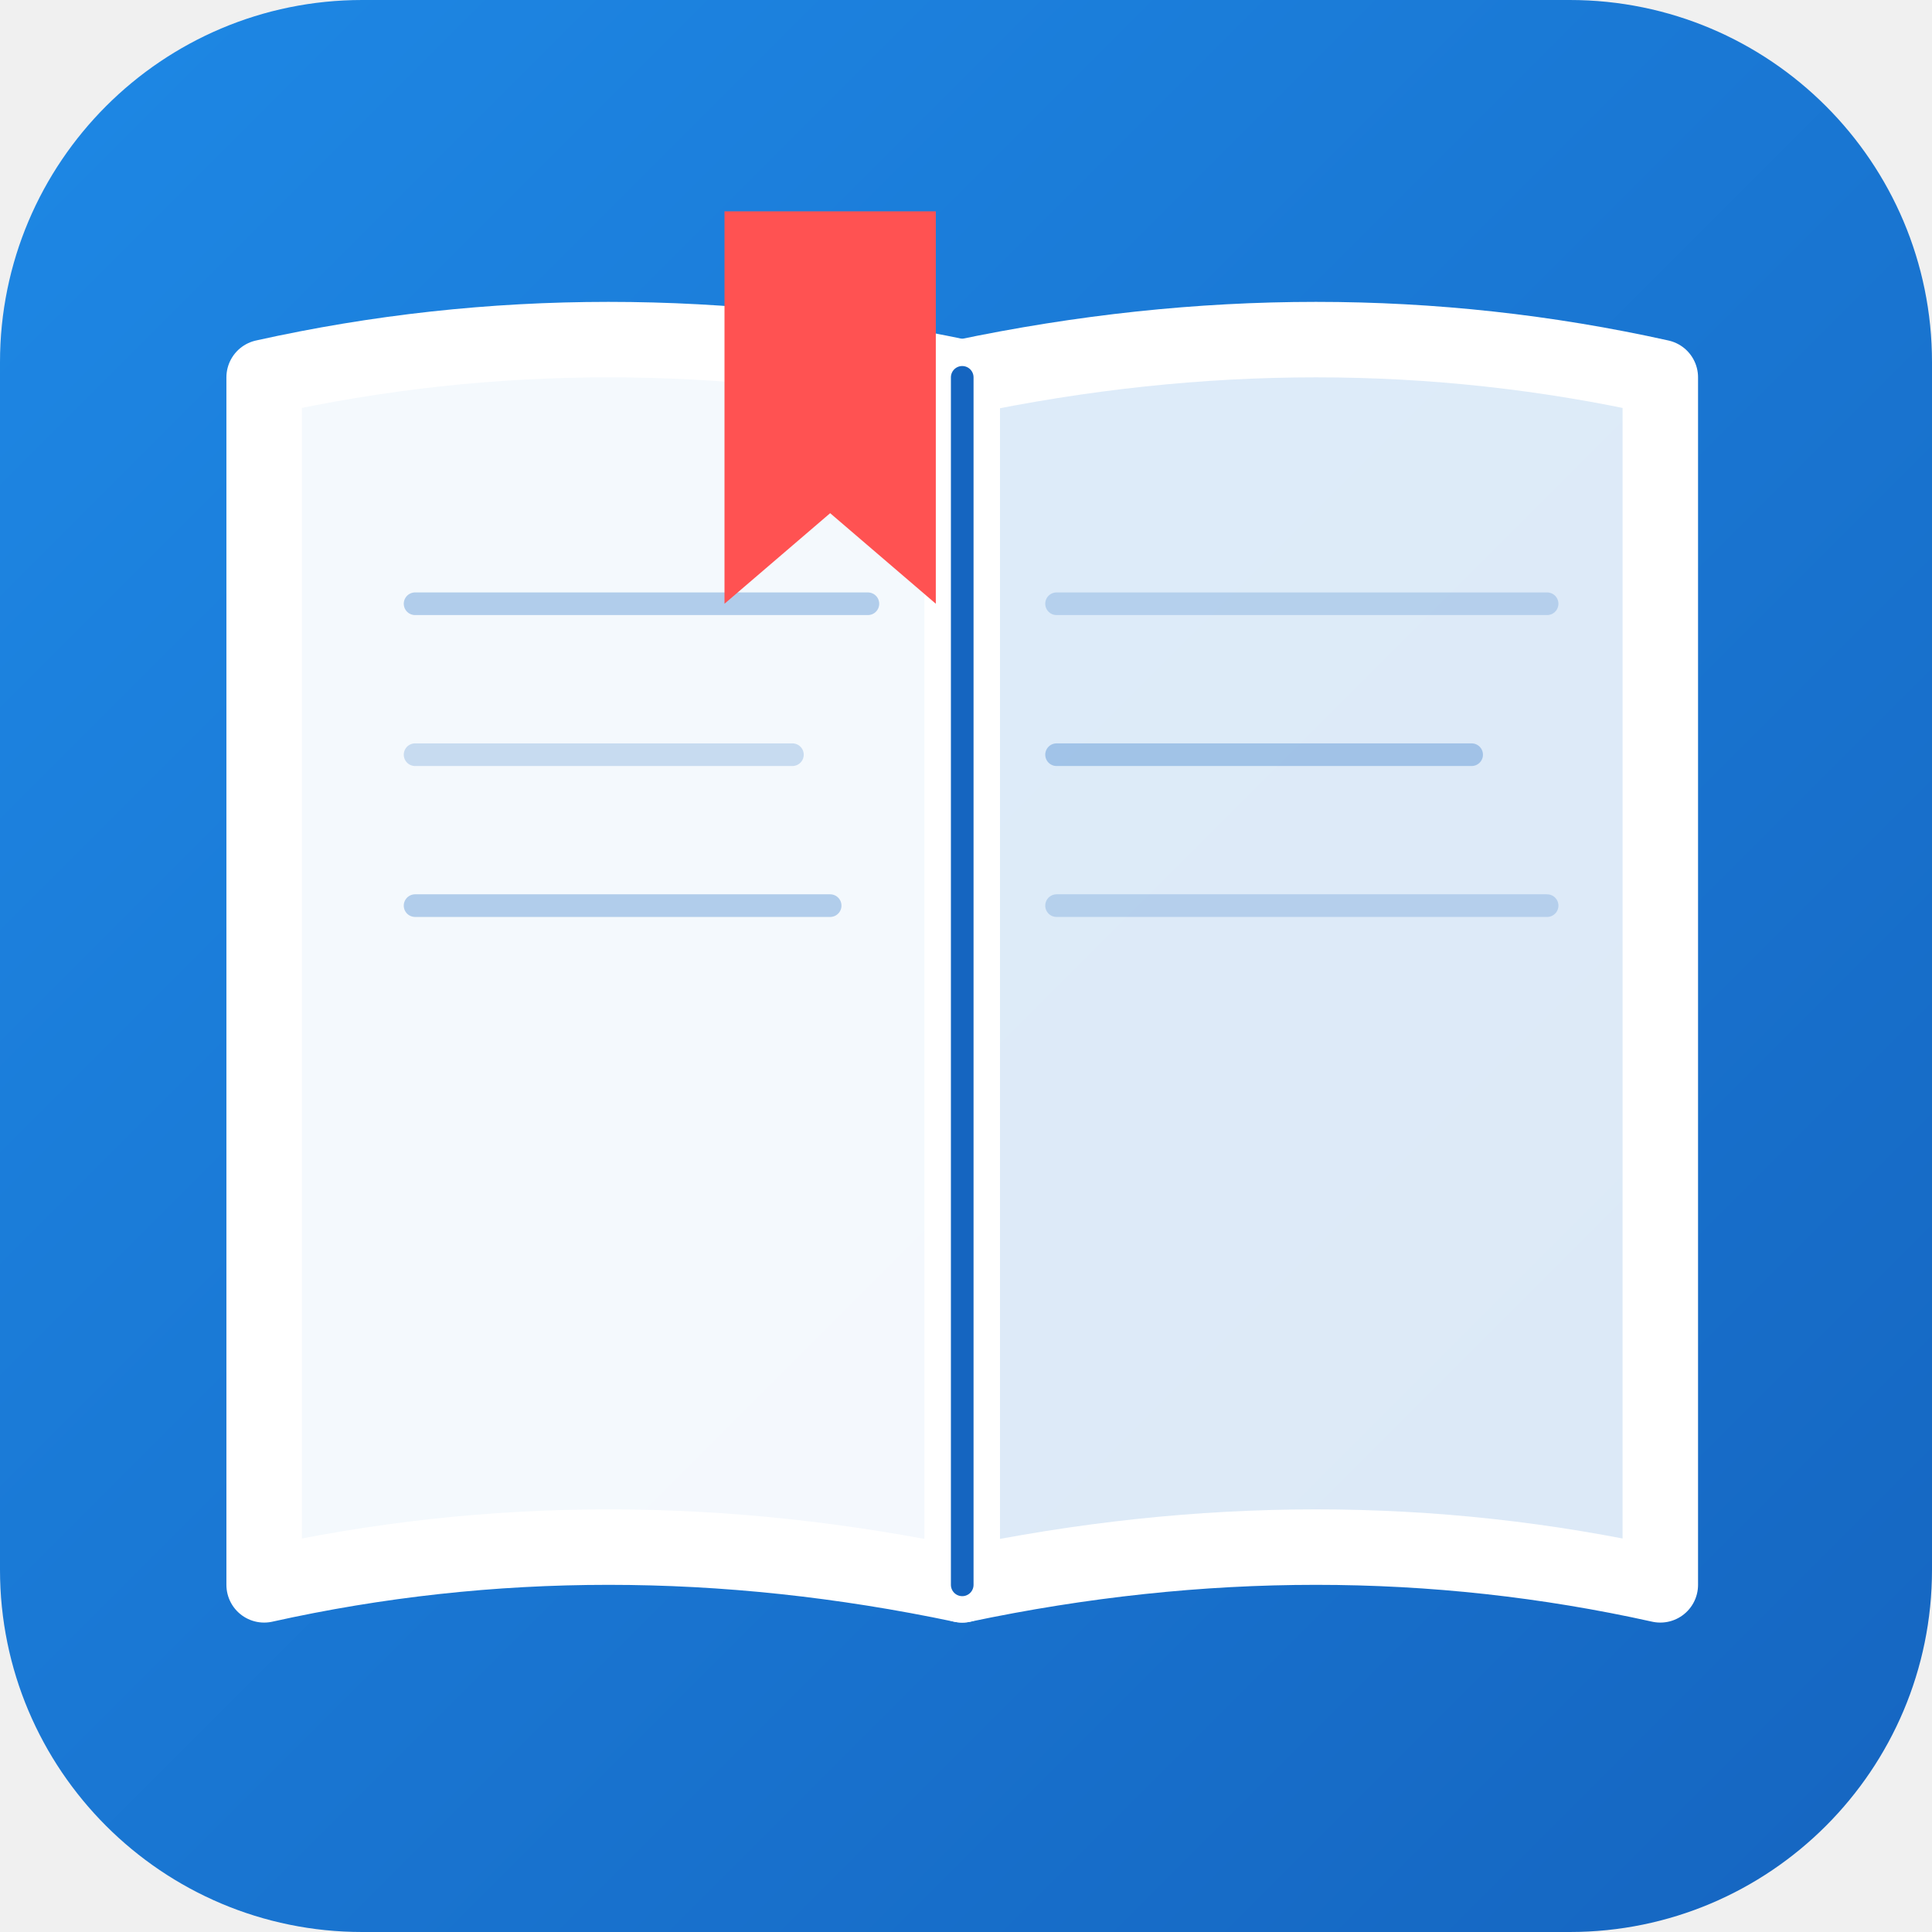
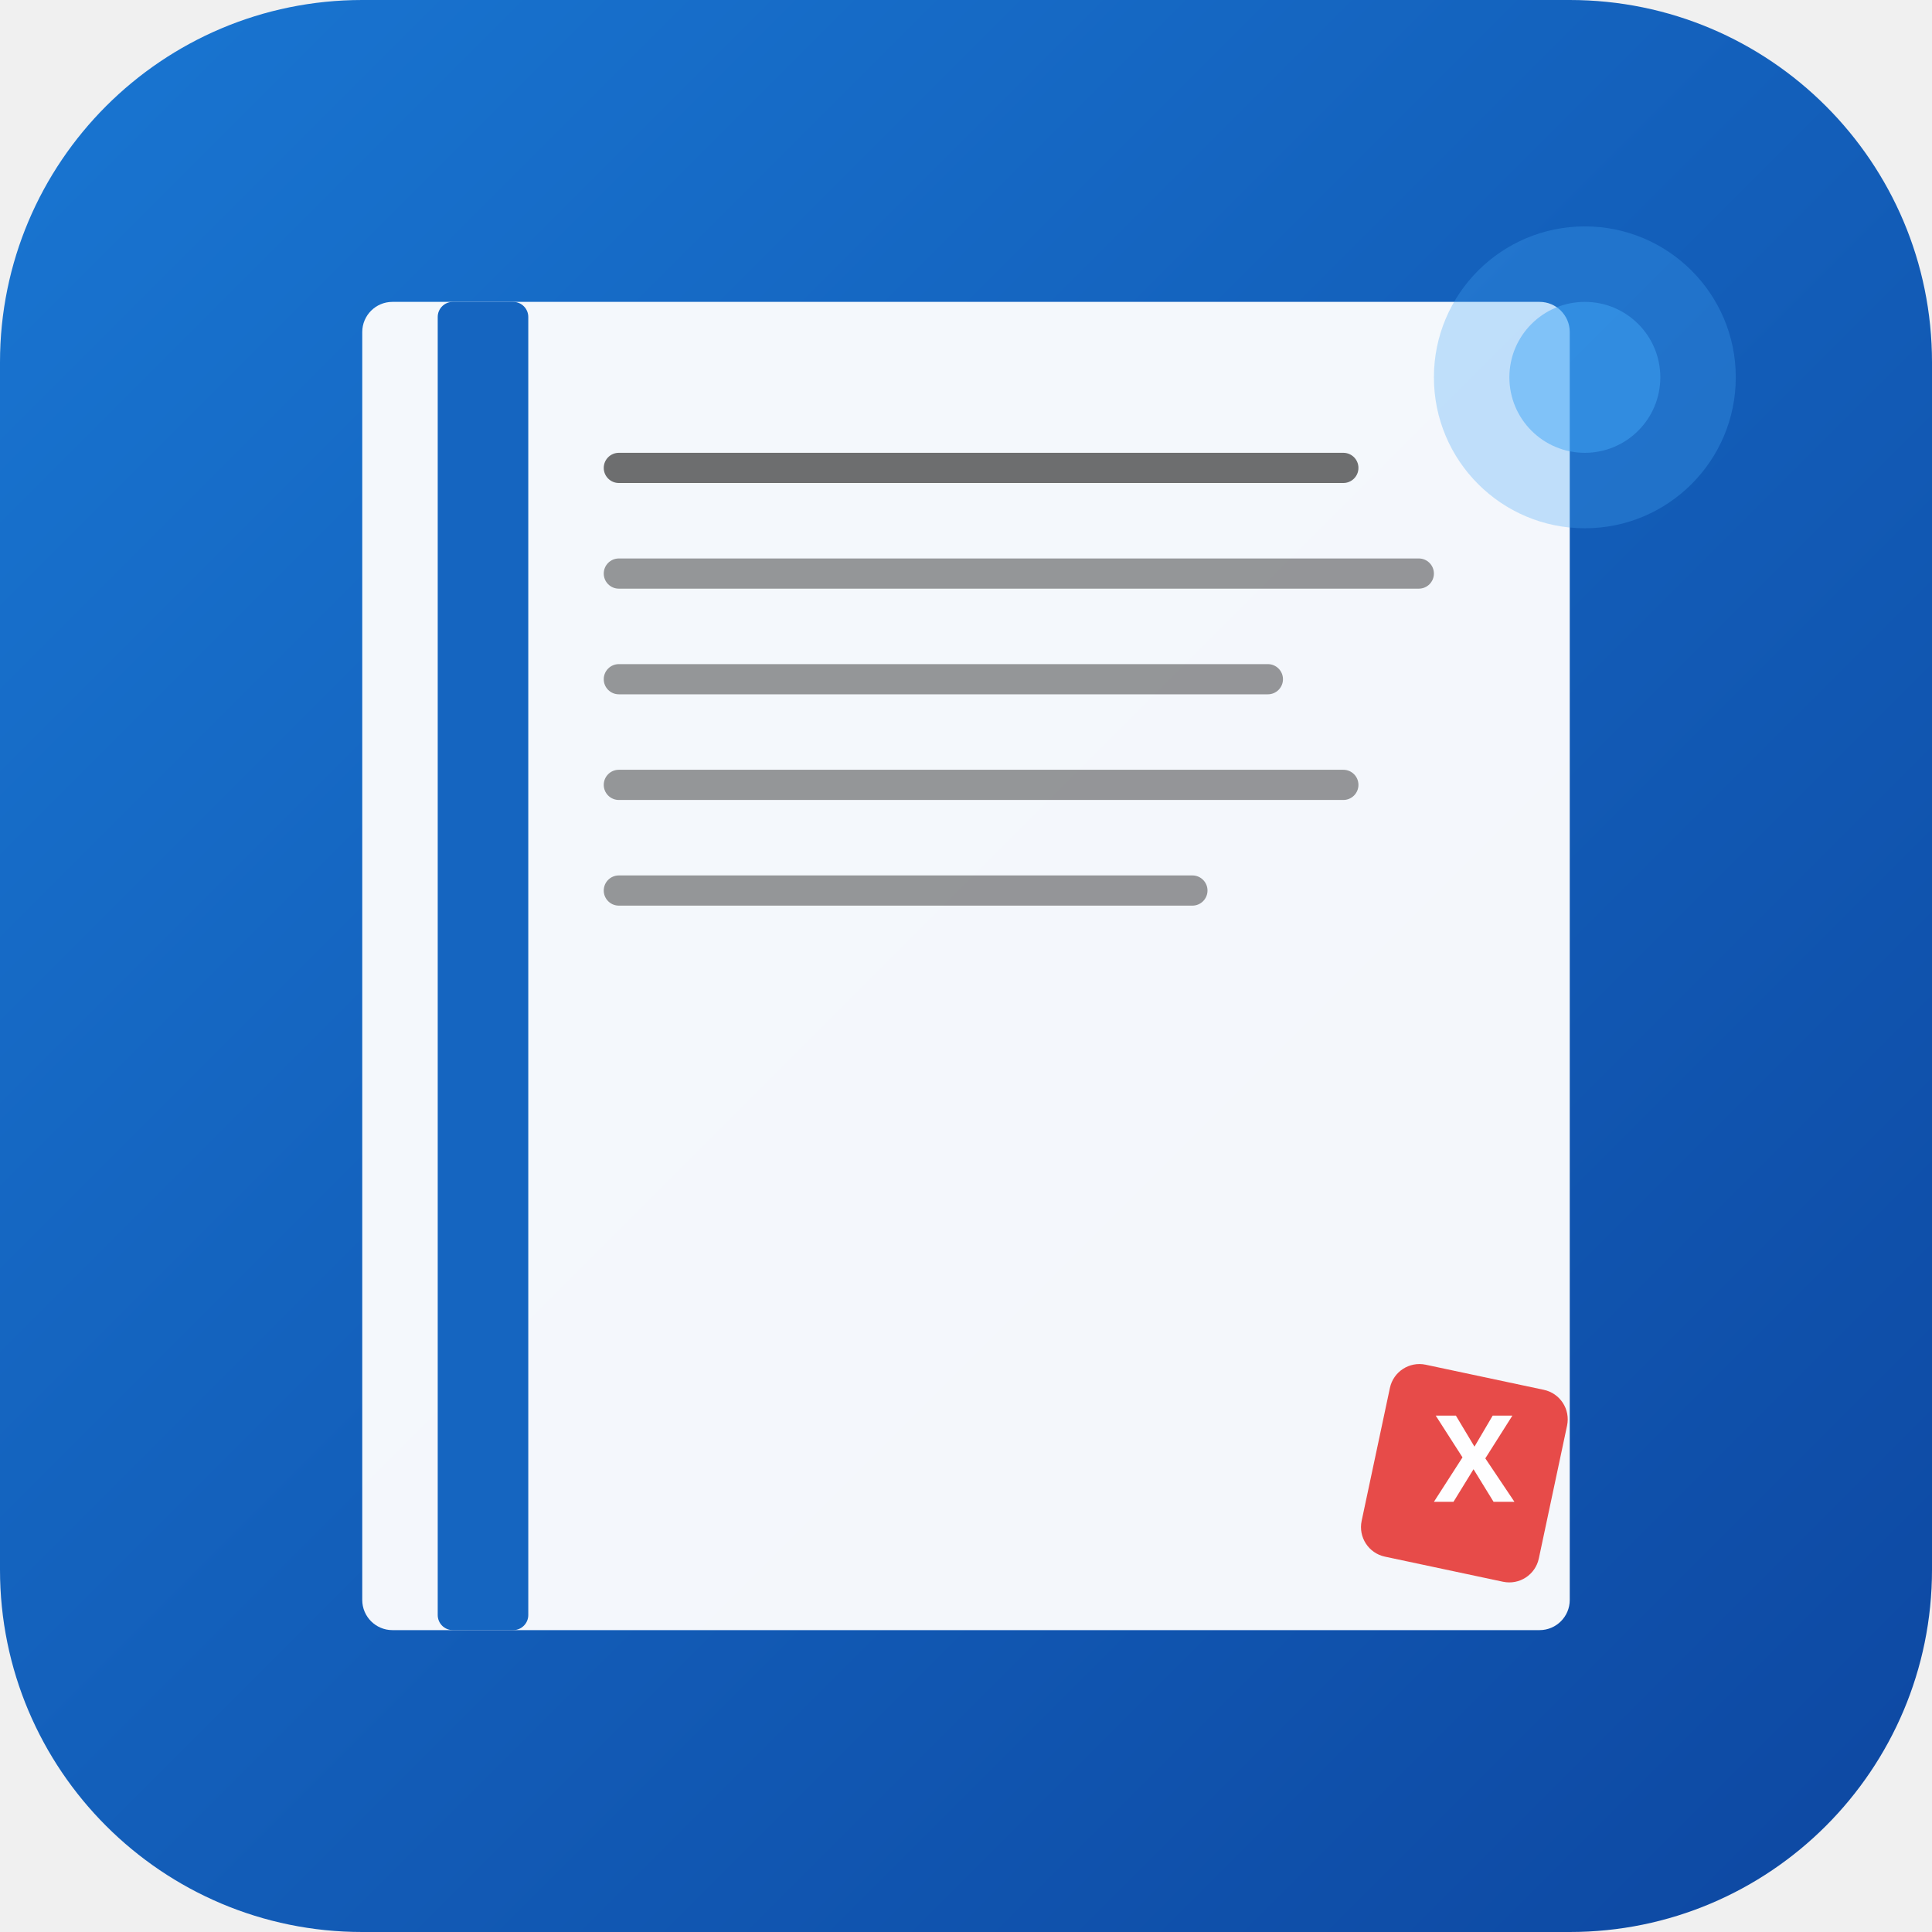
<svg xmlns="http://www.w3.org/2000/svg" viewBox="0 0 512 512">
  <defs>
    <linearGradient id="bg" x1="0" y1="0" x2="1" y2="1">
-       <stop offset="0%" stop-color="#1E88E5" />
-       <stop offset="100%" stop-color="#1565C0" />
+       <stop offset="0%" stop-color="#1976D2" />
+       <stop offset="100%" stop-color="#0D47A1" />
    </linearGradient>
  </defs>
  <rect width="512" height="512" rx="96" fill="url(#bg)" />
-   <g transform="translate(70,60)" fill="none" stroke="#fff" stroke-width="20" stroke-linecap="round" stroke-linejoin="round">
-     <path d="M0,40 L0,360 Q90,340 185,360 L185,40 Q90,20 0,40Z" fill="#fff" fill-opacity="0.95" />
-     <path d="M185,40 L185,360 Q280,340 370,360 L370,40 Q280,20 185,40Z" fill="#fff" fill-opacity="0.85" />
-     <line x1="185" y1="40" x2="185" y2="360" stroke="#1565C0" stroke-width="6" />
-     <line x1="40" y1="100" x2="160" y2="100" stroke="#1565C0" stroke-width="6" opacity="0.3" />
-     <line x1="40" y1="140" x2="140" y2="140" stroke="#1565C0" stroke-width="6" opacity="0.2" />
-     <line x1="40" y1="180" x2="150" y2="180" stroke="#1565C0" stroke-width="6" opacity="0.3" />
-     <line x1="210" y1="100" x2="340" y2="100" stroke="#1565C0" stroke-width="6" opacity="0.2" />
-     <line x1="210" y1="140" x2="320" y2="140" stroke="#1565C0" stroke-width="6" opacity="0.3" />
-     <line x1="210" y1="180" x2="340" y2="180" stroke="#1565C0" stroke-width="6" opacity="0.2" />
+   <rect x="96" y="80" width="320" height="352" rx="8" fill="#FFF" opacity="0.95" />
+   <rect x="116" y="80" width="24" height="352" rx="4" fill="#1565C0" />
+   <rect x="160" y="120" width="200" height="8" rx="4" fill="#333" opacity="0.7" />
+   <rect x="160" y="148" width="220" height="8" rx="4" fill="#333" opacity="0.5" />
+   <rect x="160" y="176" width="180" height="8" rx="4" fill="#333" opacity="0.5" />
+   <rect x="160" y="204" width="200" height="8" rx="4" fill="#333" opacity="0.5" />
+   <rect x="160" y="232" width="160" height="8" rx="4" fill="#333" opacity="0.5" />
+   <g transform="translate(370, 360)" opacity="0.9">
+     <rect x="0" y="0" width="48" height="52" rx="8" fill="#E53935" transform="rotate(12)" />
+     <text x="10" y="38" font-family="Arial Black,sans-serif" font-size="32" font-weight="900" fill="#FFF">X</text>
  </g>
-   <polygon points="248,56 248,160 220,136 192,160 192,56" fill="#FF5252" />
+   <circle cx="420" cy="100" r="40" fill="#42A5F5" opacity="0.3" />
+   <circle cx="420" cy="100" r="20" fill="#42A5F5" opacity="0.5" />
</svg>
